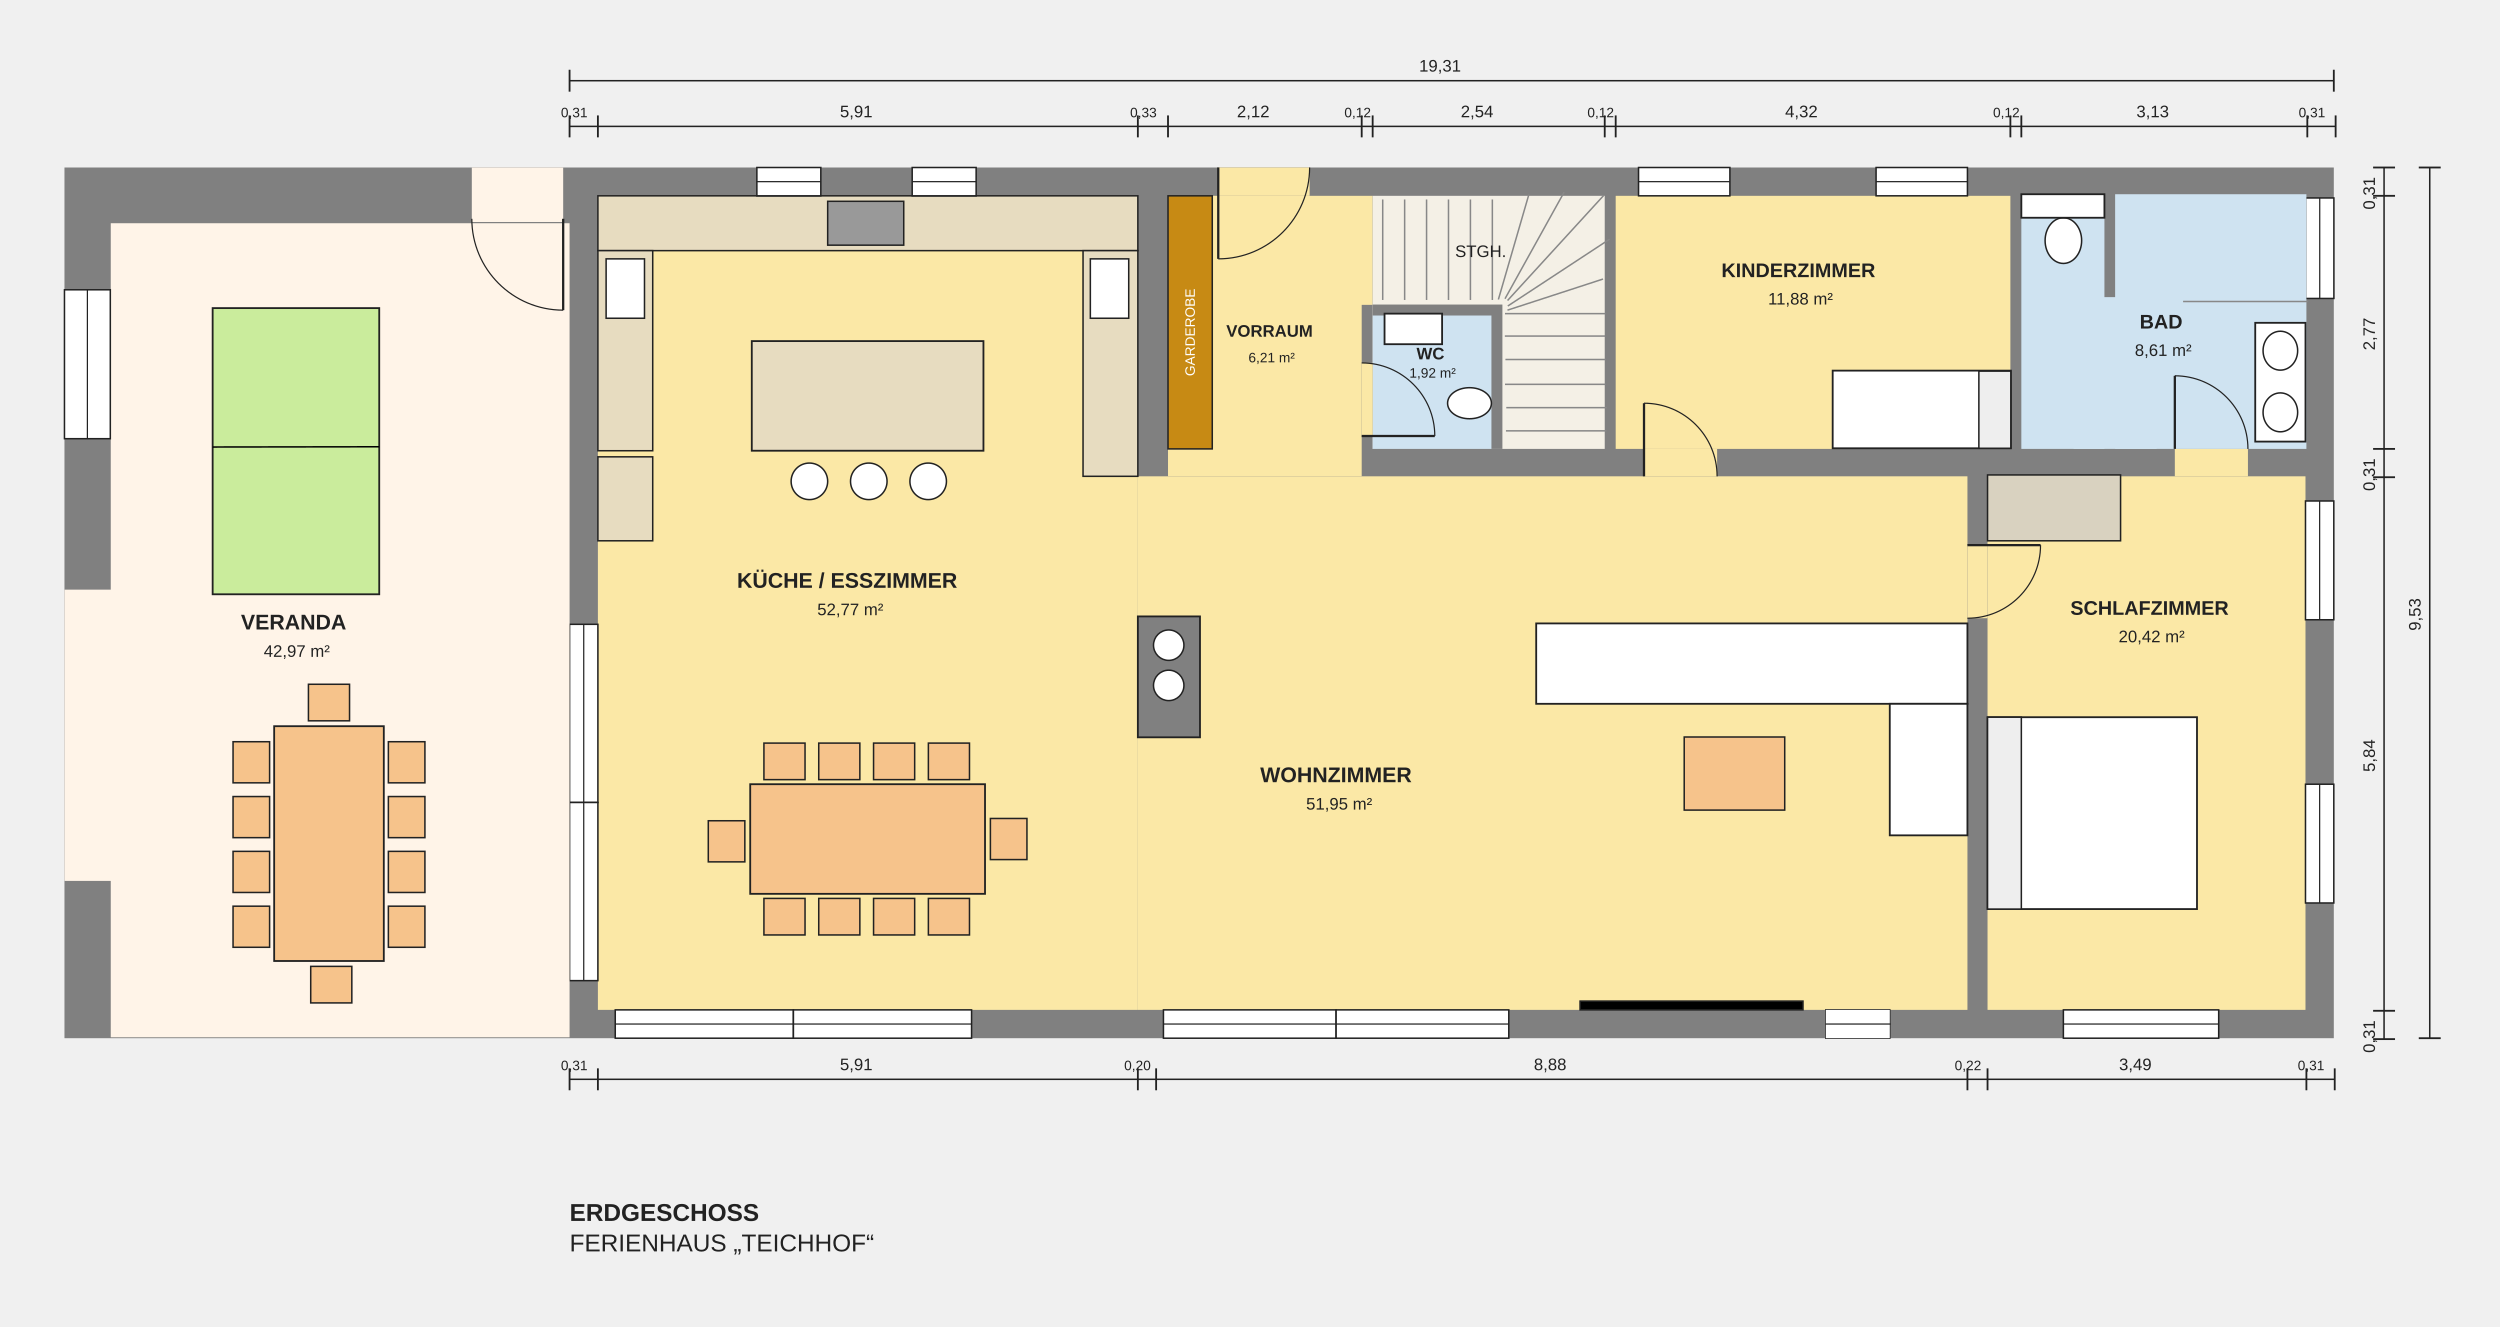
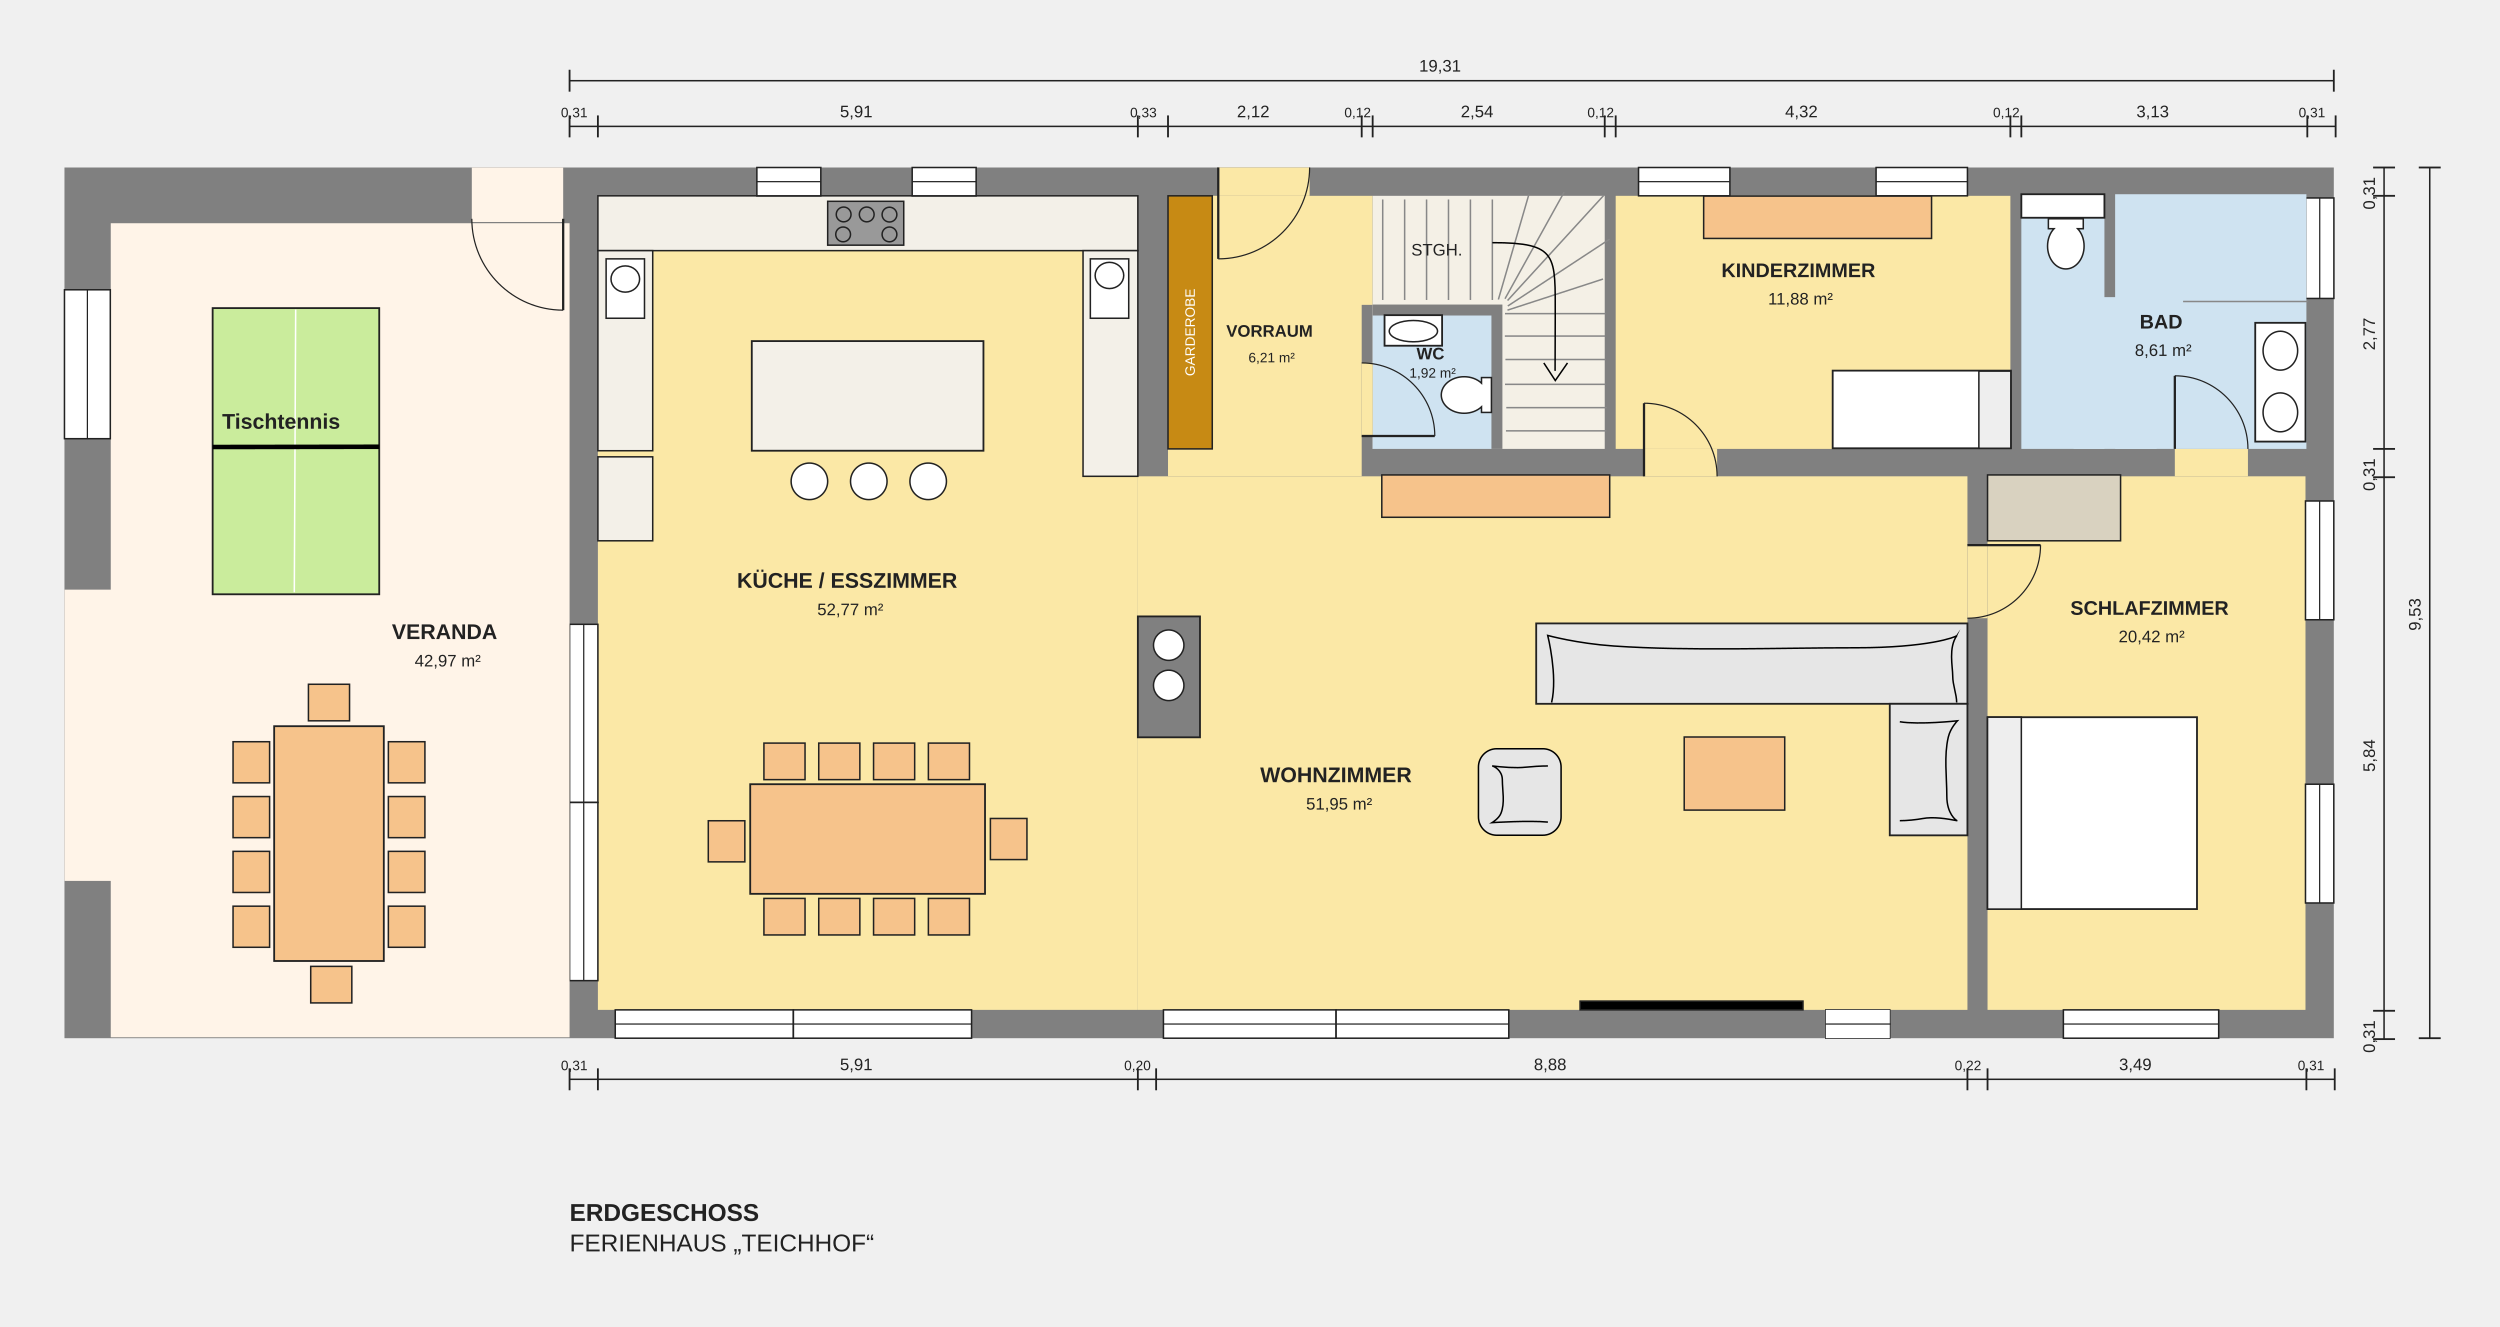
<svg xmlns="http://www.w3.org/2000/svg" width="1641.785" height="871" viewBox="0 0 1641.785 871">
  <g id="Layer_1" data-name="Layer 1">
    <rect x="42.336" y="110" width="1490.31" height="571.8" fill="#808080" />
    <rect x="392.646" y="128.6" width="354.6" height="534.6" fill="#fbe8a6" />
    <polygon points="767.046,128.6 901.446,128.6 901.446,200.2 894.246,200.2 894.246,312.8 767.046,312.8" fill="#fbe8a6" />
    <rect x="901.446" y="128.6" width="152.4" height="166.2" fill="#f4f0e6" />
    <rect x="1061.046" y="128.6" width="259.2" height="166.2" fill="#fbe8a6" />
    <rect x="1327.446" y="128.6" width="54.557" height="166.2" fill="#cfe3f1" />
    <rect x="747.246" y="312.8" width="544.8" height="350.4" fill="#fbe8a6" />
    <rect x="1305.246" y="312.8" width="208.8" height="350.4" fill="#fbe8a6" />
    <rect x="901.446" y="200" width="85.2" height="94.8" fill="#808080" />
    <rect x="901.446" y="207.2" width="78" height="87.6" fill="#cfe3f1" />
    <rect x="747.246" y="404.811" width="40.8" height="79.396" fill="#808080" stroke="#222222" stroke-width="1.2" />
    <line x1="908.046" y1="131" x2="908.046" y2="197" fill="#000000" stroke="#888888" />
    <line x1="922.446" y1="131" x2="922.446" y2="197" fill="#000000" stroke="#888888" />
    <line x1="936.846" y1="131" x2="936.846" y2="197" fill="#000000" stroke="#888888" />
    <line x1="951.246" y1="131" x2="951.246" y2="197" fill="#000000" stroke="#888888" />
    <line x1="965.646" y1="131" x2="965.646" y2="197" fill="#000000" stroke="#888888" />
    <line x1="980.046" y1="131" x2="980.046" y2="197" fill="#000000" stroke="#888888" />
    <line x1="1053.244" y1="128.257" x2="990.024" y2="197.346" fill="#000000" stroke="#888888" />
    <line x1="1057.112" y1="157.024" x2="990.196" y2="200.952" fill="#000000" stroke="#888888" />
    <line x1="1052.729" y1="183.244" x2="989.973" y2="203.681" fill="#000000" stroke="#888888" />
-     <text transform="matrix(1 0 0 1 980.046 168.8)" x="0" y="0" xml:space="preserve" font-family="Arial, sans-serif" font-size="11" fill="#222222" text-anchor="middle">
+     <text transform="matrix(1 0 0 1 951.246 167.813)" x="0" y="0" xml:space="preserve" font-family="Arial, sans-serif" font-size="11" fill="#222222" text-anchor="middle">
      <tspan x="0" y="0">STGH.</tspan>
    </text>
    <rect x="767.046" y="128.6" width="29.066" height="166.2" fill="#c78a14" stroke="#222222" />
    <text transform="matrix(0 -1 1 0 784.646 212)" x="0" y="0" xml:space="preserve" font-family="Arial, sans-serif" font-size="9" fill="#ffffff" text-anchor="middle">
      <tspan x="0" y="0">GARDEROBE</tspan>
    </text>
-     <rect x="392.646" y="128.6" width="354.6" height="36" fill="#e7dcc0" stroke="#222222" />
-     <rect x="392.646" y="164.6" width="36" height="131.4" fill="#e7dcc0" stroke="#222222" />
-     <rect x="711.246" y="164.6" width="36" height="148.2" fill="#e7dcc0" stroke="#222222" />
+     <rect x="392.646" y="128.6" width="354.6" height="36" fill="#f3f0e8" stroke="#222222" />
+     <rect x="392.646" y="164.6" width="36" height="131.4" fill="#f3f0e8" stroke="#222222" />
+     <rect x="711.246" y="164.6" width="36" height="148.2" fill="#f3f0e8" stroke="#222222" />
    <rect x="398.046" y="170" width="25.2" height="39" fill="#ffffff" stroke="#222222" />
    <rect x="716.046" y="170" width="25.2" height="39" fill="#ffffff" stroke="#222222" />
    <rect x="543.546" y="132.2" width="49.949" height="28.8" fill="#999999" stroke="#222222" />
-     <rect x="493.708" y="224" width="152.138" height="72" fill="#e7dcc0" stroke="#222222" stroke-width="1.2" />
+     <rect x="493.708" y="224" width="152.138" height="72" fill="#f3f0e8" stroke="#222222" stroke-width="1.2" />
    <circle cx="531.546" cy="316.1" r="12" fill="#ffffff" stroke="#222222" />
    <circle cx="570.546" cy="316.1" r="12" fill="#ffffff" stroke="#222222" />
    <circle cx="609.546" cy="316.1" r="12" fill="#ffffff" stroke="#222222" />
    <rect x="492.677" y="515" width="154.2" height="72" fill="#f6c38b" stroke="#222222" stroke-width="1.2" />
    <rect x="501.677" y="488" width="27" height="24" fill="#f6c38b" stroke="#222222" />
    <rect x="501.677" y="590" width="27" height="24" fill="#f6c38b" stroke="#222222" />
    <rect x="537.677" y="488" width="27" height="24" fill="#f6c38b" stroke="#222222" />
    <rect x="537.677" y="590" width="27" height="24" fill="#f6c38b" stroke="#222222" />
    <rect x="573.677" y="488" width="27" height="24" fill="#f6c38b" stroke="#222222" />
    <rect x="573.677" y="590" width="27" height="24" fill="#f6c38b" stroke="#222222" />
    <rect x="609.677" y="488" width="27" height="24" fill="#f6c38b" stroke="#222222" />
    <rect x="609.677" y="590" width="27" height="24" fill="#f6c38b" stroke="#222222" />
    <text transform="matrix(1 0 0 1 566.046 386)" x="0" y="0" xml:space="preserve" font-family="Arial, sans-serif" font-size="14" font-weight="600" fill="#222222" text-anchor="middle">
      <tspan x="0" y="0">KÜCHE / ESSZIMMER</tspan>
    </text>
    <text transform="matrix(1 0 0 1 566.046 404)" x="0" y="0" xml:space="preserve" font-family="Arial, sans-serif" font-size="11" fill="#222222" text-anchor="middle">
      <tspan x="0" y="0">52,77 m²</tspan>
    </text>
    <text transform="matrix(1 0 0 1 887.077 513.669)" x="0" y="0" xml:space="preserve" font-family="Arial, sans-serif" font-size="14" font-weight="600" fill="#222222" text-anchor="middle">
      <tspan x="0" y="0">WOHNZIMMER</tspan>
    </text>
    <text transform="matrix(1 0 0 1 887.077 531.669)" x="0" y="0" xml:space="preserve" font-family="Arial, sans-serif" font-size="11" fill="#222222" text-anchor="middle">
      <tspan x="0" y="0">51,95 m²</tspan>
    </text>
-     <rect x="1008.846" y="409.407" width="283.194" height="52.8" fill="#ffffff" stroke="#222222" stroke-width="1.2" />
-     <rect x="1241.04" y="462.207" width="51" height="86.377" fill="#ffffff" stroke="#222222" stroke-width="1.2" />
+     <rect x="1008.846" y="409.407" width="283.194" height="52.8" fill="#e6e6e6" stroke="#222222" stroke-width="1.2" />
+     <rect x="1241.04" y="462.207" width="51" height="86.377" fill="#e6e6e6" stroke="#222222" stroke-width="1.2" />
    <rect x="1106.046" y="484" width="66" height="48" fill="#f6c38b" stroke="#222222" />
    <rect x="1037.646" y="657.433" width="146.4" height="5.767" fill="#000000" stroke="#222222" />
    <rect x="1305.246" y="311.9" width="87.362" height="43.247" fill="#d9d2c0" stroke="#222222" />
    <text transform="matrix(1 0 0 1 1190.046 182)" x="0" y="0" xml:space="preserve" font-family="Arial, sans-serif" font-size="13" font-weight="600" fill="#222222" text-anchor="middle">
      <tspan x="0" y="0">KINDERZIMMER</tspan>
    </text>
    <text transform="matrix(1 0 0 1 1190.046 200)" x="0" y="0" xml:space="preserve" font-family="Arial, sans-serif" font-size="11" fill="#222222" text-anchor="middle">
      <tspan x="0" y="0">11,88 m²</tspan>
    </text>
    <rect x="1203.546" y="243.395" width="117" height="51" fill="#ffffff" stroke="#222222" stroke-width="1.2" />
    <rect x="1299.546" y="243.726" width="21" height="50.669" fill="#eeeeee" stroke="#222222" />
-     <ellipse cx="1355.046" cy="158" rx="12" ry="15" fill="#ffffff" stroke="#222222" />
    <text transform="matrix(1 0 0 1 841.354 221.133)" x="0" y="0" xml:space="preserve" font-family="Arial, sans-serif" font-size="11" font-weight="600" fill="#222222" text-anchor="middle">
      <tspan x="0" y="0">VORRAUM</tspan>
    </text>
    <text transform="matrix(1 0 0 1 841.354 237.933)" x="0" y="0" xml:space="preserve" font-family="Arial, sans-serif" font-size="9" fill="#222222" text-anchor="middle">
      <tspan x="0" y="0">6,21 m²</tspan>
    </text>
    <text transform="matrix(1 0 0 1 947.046 236)" x="0" y="0" xml:space="preserve" font-family="Arial, sans-serif" font-size="11" font-weight="600" fill="#222222" text-anchor="middle">
      <tspan x="0" y="0">WC</tspan>
    </text>
    <text transform="matrix(1 0 0 1 947.046 248)" x="0" y="0" xml:space="preserve" font-family="Arial, sans-serif" font-size="9" fill="#222222" text-anchor="middle">
      <tspan x="0" y="0">1,92 m²</tspan>
    </text>
-     <ellipse cx="965.046" cy="264.8" rx="14.4" ry="10.2" fill="#ffffff" stroke="#222222" />
    <text transform="matrix(1 0 0 1 1420.651 403.769)" x="0" y="0" xml:space="preserve" font-family="Arial, sans-serif" font-size="13" font-weight="600" fill="#222222" text-anchor="middle">
      <tspan x="0" y="0">SCHLAFZIMMER</tspan>
    </text>
    <text transform="matrix(1 0 0 1 1420.651 421.769)" x="0" y="0" xml:space="preserve" font-family="Arial, sans-serif" font-size="11" fill="#222222" text-anchor="middle">
      <tspan x="0" y="0">20,42 m²</tspan>
    </text>
    <rect x="1305.246" y="471" width="137.547" height="126" fill="#ffffff" stroke="#222222" stroke-width="1.2" />
    <rect x="1305.246" y="471" width="22.2" height="126" fill="#eeeeee" stroke="#222222" />
    <rect x="497.046" y="110" width="42" height="18.6" fill="#ffffff" stroke="#222222" />
    <line x1="497.046" y1="119.3" x2="539.046" y2="119.3" fill="#000000" stroke="#222222" stroke-width="0.8" />
    <rect x="599.046" y="110" width="42" height="18.6" fill="#ffffff" stroke="#222222" />
    <line x1="599.046" y1="119.3" x2="641.046" y2="119.3" fill="#000000" stroke="#222222" stroke-width="0.8" />
    <rect x="1076.046" y="110" width="60" height="18.6" fill="#ffffff" stroke="#222222" />
    <line x1="1076.046" y1="119.3" x2="1136.046" y2="119.3" fill="#000000" stroke="#222222" stroke-width="0.8" />
    <rect x="1232.046" y="110" width="60" height="18.6" fill="#ffffff" stroke="#222222" />
    <line x1="1232.046" y1="119.3" x2="1292.046" y2="119.3" fill="#000000" stroke="#222222" stroke-width="0.8" />
    <rect x="374.046" y="410" width="18.6" height="117" fill="#ffffff" stroke="#222222" />
    <line x1="383.346" y1="410" x2="383.346" y2="527" fill="#000000" stroke="#222222" stroke-width="0.8" />
    <rect x="374.046" y="527" width="18.6" height="117" fill="#ffffff" stroke="#222222" />
    <line x1="383.346" y1="527" x2="383.346" y2="644" fill="#000000" stroke="#222222" stroke-width="0.8" />
    <rect x="404.046" y="663.2" width="117" height="18.6" fill="#ffffff" stroke="#222222" />
    <line x1="404.046" y1="672.5" x2="521.046" y2="672.5" fill="#000000" stroke="#222222" stroke-width="0.8" />
    <rect x="521.046" y="663.2" width="117" height="18.6" fill="#ffffff" stroke="#222222" />
    <line x1="521.046" y1="672.5" x2="638.046" y2="672.5" fill="#000000" stroke="#222222" stroke-width="0.8" />
    <rect x="764.046" y="663.2" width="113.4" height="18.6" fill="#ffffff" stroke="#222222" />
    <line x1="764.046" y1="672.5" x2="877.446" y2="672.5" fill="#000000" stroke="#222222" stroke-width="0.8" />
    <rect x="877.446" y="663.2" width="113.4" height="18.6" fill="#ffffff" stroke="#222222" />
    <line x1="877.446" y1="672.5" x2="990.846" y2="672.5" fill="#000000" stroke="#222222" stroke-width="0.8" />
    <rect x="1514.046" y="329" width="18.6" height="78" fill="#ffffff" stroke="#222222" />
    <line x1="1523.346" y1="329" x2="1523.346" y2="407" fill="#000000" stroke="#222222" stroke-width="0.8" />
    <rect x="1514.046" y="515" width="18.6" height="78" fill="#ffffff" stroke="#222222" />
    <line x1="1523.346" y1="515" x2="1523.346" y2="593" fill="#000000" stroke="#222222" stroke-width="0.8" />
    <rect x="1355.046" y="663.2" width="102" height="18.6" fill="#ffffff" stroke="#222222" />
    <line x1="1355.046" y1="672.5" x2="1457.046" y2="672.5" fill="#000000" stroke="#222222" stroke-width="0.8" />
    <rect x="1199.046" y="663.2" width="42" height="18.6" fill="#ffffff" stroke="#222222" />
    <line x1="1199.046" y1="672.5" x2="1241.046" y2="672.5" fill="#000000" stroke="#222222" stroke-width="0.8" />
    <rect x="800.046" y="110" width="60" height="18.6" fill="#fbe8a6" />
    <line x1="800.046" y1="110" x2="800.046" y2="170" fill="#000000" stroke="#222222" stroke-width="1.5" />
    <path d="M860.046 110 C860.046 143.137 833.183 170 800.046 170" fill="none" stroke="#222222" stroke-width="0.8" />
    <rect x="1079.646" y="294.8" width="48" height="18" fill="#fbe8a6" />
    <line x1="1079.646" y1="312.8" x2="1079.646" y2="264.8" fill="#000000" stroke="#222222" stroke-width="1.5" />
    <path d="M1127.646 312.8 C1127.646 286.29 1106.156 264.8 1079.646 264.8" fill="none" stroke="#222222" stroke-width="0.8" />
    <rect x="1428.246" y="294.8" width="48" height="18" fill="#fbe8a6" />
    <rect x="894.246" y="238.331" width="7.2" height="48" fill="#fbe8a6" />
    <line x1="894.246" y1="286.331" x2="942.246" y2="286.331" fill="#000000" stroke="#222222" stroke-width="1.5" />
    <path d="M894.246 238.331 C920.756 238.331 942.246 259.821 942.246 286.331" fill="none" stroke="#222222" stroke-width="0.8" />
    <rect x="1292.046" y="358" width="13.2" height="48" fill="#fbe8a6" />
    <line x1="1292.046" y1="358" x2="1340.046" y2="358" fill="#000000" stroke="#222222" stroke-width="1.5" />
    <path d="M1292.046 406 C1318.556 406 1340.046 384.51 1340.046 358" fill="none" stroke="#222222" stroke-width="0.8" />
    <rect x="1199.046" y="663.2" width="42" height="18.6" fill="#ffffff" />
    <line x1="374.046" y1="83" x2="1533.846" y2="83" fill="#000000" stroke="#222222" />
    <line x1="374.046" y1="75.8" x2="374.046" y2="90.2" fill="#000000" stroke="#222222" stroke-width="1.2" />
    <line x1="392.646" y1="75.8" x2="392.646" y2="90.2" fill="#000000" stroke="#222222" stroke-width="1.2" />
    <line x1="747.246" y1="75.8" x2="747.246" y2="90.2" fill="#000000" stroke="#222222" stroke-width="1.2" />
    <line x1="767.046" y1="75.8" x2="767.046" y2="90.2" fill="#000000" stroke="#222222" stroke-width="1.2" />
    <line x1="894.246" y1="75.8" x2="894.246" y2="90.2" fill="#000000" stroke="#222222" stroke-width="1.2" />
    <line x1="901.446" y1="75.8" x2="901.446" y2="90.2" fill="#000000" stroke="#222222" stroke-width="1.2" />
    <line x1="1053.846" y1="75.8" x2="1053.846" y2="90.2" fill="#000000" stroke="#222222" stroke-width="1.2" />
    <line x1="1061.046" y1="75.8" x2="1061.046" y2="90.2" fill="#000000" stroke="#222222" stroke-width="1.2" />
    <line x1="1320.246" y1="75.8" x2="1320.246" y2="90.2" fill="#000000" stroke="#222222" stroke-width="1.2" />
    <line x1="1327.446" y1="75.8" x2="1327.446" y2="90.2" fill="#000000" stroke="#222222" stroke-width="1.2" />
    <line x1="1515.246" y1="75.8" x2="1515.246" y2="90.2" fill="#000000" stroke="#222222" stroke-width="1.2" />
    <line x1="1533.846" y1="75.8" x2="1533.846" y2="90.2" fill="#000000" stroke="#222222" stroke-width="1.2" />
    <text transform="matrix(1 0 0 1 383.346 77)" x="0" y="0" xml:space="preserve" font-family="Arial, sans-serif" font-size="9" fill="#222222" text-anchor="middle">
      <tspan x="0" y="0">0,31</tspan>
    </text>
    <text transform="matrix(1 0 0 1 569.946 77)" x="0" y="0" xml:space="preserve" font-family="Arial, sans-serif" font-size="11" fill="#222222" text-anchor="middle">
      <tspan x="0" y="0">5,91</tspan>
    </text>
    <text transform="matrix(1 0 0 1 757.146 77)" x="0" y="0" xml:space="preserve" font-family="Arial, sans-serif" font-size="9" fill="#222222" text-anchor="middle">
      <tspan x="0" y="0">0,33</tspan>
    </text>
    <text transform="matrix(1 0 0 1 830.646 77)" x="0" y="0" xml:space="preserve" font-family="Arial, sans-serif" font-size="11" fill="#222222" text-anchor="middle">
      <tspan x="0" y="0">2,12</tspan>
    </text>
    <text transform="matrix(1 0 0 1 897.846 77)" x="0" y="0" xml:space="preserve" font-family="Arial, sans-serif" font-size="9" fill="#222222" text-anchor="middle">
      <tspan x="0" y="0">0,12</tspan>
    </text>
    <text transform="matrix(1 0 0 1 977.646 77)" x="0" y="0" xml:space="preserve" font-family="Arial, sans-serif" font-size="11" fill="#222222" text-anchor="middle">
      <tspan x="0" y="0">2,54</tspan>
    </text>
    <text transform="matrix(1 0 0 1 1057.446 77)" x="0" y="0" xml:space="preserve" font-family="Arial, sans-serif" font-size="9" fill="#222222" text-anchor="middle">
      <tspan x="0" y="0">0,12</tspan>
    </text>
    <text transform="matrix(1 0 0 1 1190.646 77)" x="0" y="0" xml:space="preserve" font-family="Arial, sans-serif" font-size="11" fill="#222222" text-anchor="middle">
      <tspan x="0" y="0">4,32</tspan>
    </text>
    <text transform="matrix(1 0 0 1 1323.846 77)" x="0" y="0" xml:space="preserve" font-family="Arial, sans-serif" font-size="9" fill="#222222" text-anchor="middle">
      <tspan x="0" y="0">0,12</tspan>
    </text>
    <text transform="matrix(1 0 0 1 1421.346 77)" x="0" y="0" xml:space="preserve" font-family="Arial, sans-serif" font-size="11" fill="#222222" text-anchor="middle">
      <tspan x="0" y="0">3,13</tspan>
    </text>
    <text transform="matrix(1 0 0 1 1524.546 77)" x="0" y="0" xml:space="preserve" font-family="Arial, sans-serif" font-size="9" fill="#222222" text-anchor="middle">
      <tspan x="0" y="0">0,31</tspan>
    </text>
    <line x1="374.046" y1="708.8" x2="1533.246" y2="708.8" fill="#000000" stroke="#222222" />
    <line x1="374.046" y1="701.6" x2="374.046" y2="716" fill="#000000" stroke="#222222" stroke-width="1.2" />
    <line x1="392.646" y1="701.6" x2="392.646" y2="716" fill="#000000" stroke="#222222" stroke-width="1.2" />
    <line x1="747.246" y1="701.6" x2="747.246" y2="716" fill="#000000" stroke="#222222" stroke-width="1.2" />
    <line x1="759.246" y1="701.6" x2="759.246" y2="716" fill="#000000" stroke="#222222" stroke-width="1.2" />
    <line x1="1292.046" y1="701.6" x2="1292.046" y2="716" fill="#000000" stroke="#222222" stroke-width="1.2" />
    <line x1="1305.246" y1="701.6" x2="1305.246" y2="716" fill="#000000" stroke="#222222" stroke-width="1.2" />
    <line x1="1514.646" y1="701.6" x2="1514.646" y2="716" fill="#000000" stroke="#222222" stroke-width="1.2" />
    <line x1="1533.246" y1="701.6" x2="1533.246" y2="716" fill="#000000" stroke="#222222" stroke-width="1.2" />
    <text transform="matrix(1 0 0 1 383.346 702.8)" x="0" y="0" xml:space="preserve" font-family="Arial, sans-serif" font-size="9" fill="#222222" text-anchor="middle">
      <tspan x="0" y="0">0,31</tspan>
    </text>
    <text transform="matrix(1 0 0 1 569.946 702.8)" x="0" y="0" xml:space="preserve" font-family="Arial, sans-serif" font-size="11" fill="#222222" text-anchor="middle">
      <tspan x="0" y="0">5,91</tspan>
    </text>
    <text transform="matrix(1 0 0 1 753.246 702.8)" x="0" y="0" xml:space="preserve" font-family="Arial, sans-serif" font-size="9" fill="#222222" text-anchor="middle">
      <tspan x="0" y="0">0,20</tspan>
    </text>
    <text transform="matrix(1 0 0 1 1025.646 702.8)" x="0" y="0" xml:space="preserve" font-family="Arial, sans-serif" font-size="11" fill="#222222" text-anchor="middle">
      <tspan x="0" y="0">8,88</tspan>
    </text>
    <text transform="matrix(1 0 0 1 1298.646 702.8)" x="0" y="0" xml:space="preserve" font-family="Arial, sans-serif" font-size="9" fill="#222222" text-anchor="middle">
      <tspan x="0" y="0">0,22</tspan>
    </text>
    <text transform="matrix(1 0 0 1 1409.946 702.8)" x="0" y="0" xml:space="preserve" font-family="Arial, sans-serif" font-size="11" fill="#222222" text-anchor="middle">
      <tspan x="0" y="0">3,49</tspan>
    </text>
    <text transform="matrix(1 0 0 1 1523.946 702.8)" x="0" y="0" xml:space="preserve" font-family="Arial, sans-serif" font-size="9" fill="#222222" text-anchor="middle">
      <tspan x="0" y="0">0,31</tspan>
    </text>
    <line x1="374.046" y1="53" x2="1532.646" y2="53" fill="#000000" stroke="#222222" />
    <line x1="374.046" y1="45.8" x2="374.046" y2="60.2" fill="#000000" stroke="#222222" stroke-width="1.2" />
    <line x1="1532.646" y1="45.8" x2="1532.646" y2="60.2" fill="#000000" stroke="#222222" stroke-width="1.2" />
    <text transform="matrix(1 0 0 1 953.346 47)" x="0" y="0" xml:space="preserve" font-family="Arial, sans-serif" font-size="11" fill="#222222" text-anchor="middle">
      <tspan x="0" y="0">19,31</tspan>
    </text>
    <line x1="1565.646" y1="110" x2="1565.646" y2="682.4" fill="#000000" stroke="#222222" />
    <line x1="1558.446" y1="110" x2="1572.846" y2="110" fill="#000000" stroke="#222222" stroke-width="1.2" />
    <line x1="1558.446" y1="128.6" x2="1572.846" y2="128.6" fill="#000000" stroke="#222222" stroke-width="1.2" />
    <line x1="1558.446" y1="294.8" x2="1572.846" y2="294.8" fill="#000000" stroke="#222222" stroke-width="1.2" />
    <line x1="1558.446" y1="313.4" x2="1572.846" y2="313.4" fill="#000000" stroke="#222222" stroke-width="1.2" />
    <line x1="1558.446" y1="663.8" x2="1572.846" y2="663.8" fill="#000000" stroke="#222222" stroke-width="1.2" />
    <line x1="1558.446" y1="682.4" x2="1572.846" y2="682.4" fill="#000000" stroke="#222222" stroke-width="1.2" />
    <text transform="matrix(0 -1 1 0 1559.646 119.3)" x="0" y="0" xml:space="preserve" font-family="Arial, sans-serif" font-size="11" fill="#222222" text-anchor="middle">
      <tspan x="0" y="0">0,31</tspan>
    </text>
    <text transform="matrix(0 -1 1 0 1559.646 211.7)" x="0" y="0" xml:space="preserve" font-family="Arial, sans-serif" font-size="11" fill="#222222" text-anchor="middle">
      <tspan x="0" y="0">2,77</tspan>
    </text>
    <text transform="matrix(0 -1 1 0 1559.646 304.1)" x="0" y="0" xml:space="preserve" font-family="Arial, sans-serif" font-size="11" fill="#222222" text-anchor="middle">
      <tspan x="0" y="0">0,31</tspan>
    </text>
    <text transform="matrix(0 -1 1 0 1559.646 488.6)" x="0" y="0" xml:space="preserve" font-family="Arial, sans-serif" font-size="11" fill="#222222" text-anchor="middle">
      <tspan x="0" y="0">5,84</tspan>
    </text>
    <text transform="matrix(0 -1 1 0 1559.646 673.1)" x="0" y="0" xml:space="preserve" font-family="Arial, sans-serif" font-size="11" fill="#222222" text-anchor="middle">
      <tspan x="0" y="0">0,31</tspan>
    </text>
    <line x1="1595.646" y1="110" x2="1595.646" y2="681.8" fill="#000000" stroke="#222222" />
    <line x1="1588.446" y1="110" x2="1602.846" y2="110" fill="#000000" stroke="#222222" stroke-width="1.2" />
    <line x1="1588.446" y1="681.8" x2="1602.846" y2="681.8" fill="#000000" stroke="#222222" stroke-width="1.2" />
    <text transform="matrix(0 -1 1 0 1589.646 395.9)" x="0" y="0" xml:space="preserve" font-family="Arial, sans-serif" font-size="11" fill="#222222" text-anchor="middle">
      <tspan x="0" y="0">9,53</tspan>
    </text>
    <text transform="matrix(1 0 0 1 374.046 801.8)" x="0" y="0" xml:space="preserve" font-family="Arial, sans-serif" font-size="16" font-weight="bold" fill="#222222">
      <tspan x="0" y="0">ERDGESCHOSS</tspan>
    </text>
    <text transform="matrix(1 0 0 1 374.046 821.8)" x="0" y="0" xml:space="preserve" font-family="Arial, sans-serif" font-size="16" fill="#222222">
      <tspan x="0" y="0">FERIENHAUS „TEICHHOF“</tspan>
    </text>
    <line x1="1198.846" y1="672.5" x2="1241.599" y2="672.5" fill="#000000" stroke="#222222" stroke-width="0.8" />
    <rect x="1514.105" y="130" width="18.6" height="66" fill="#ffffff" stroke="#222222" />
    <line x1="1523.405" y1="130" x2="1523.405" y2="196" fill="#000000" stroke="#222222" stroke-width="0.8" />
    <rect x="1327.446" y="127.551" width="54.557" height="15.449" fill="#ffffff" stroke="#222222" stroke-width="1.2" />
    <rect x="1361.755" y="195.131" width="54.557" height="99.669" fill="#cfe3f1" />
    <rect x="1389.034" y="127.551" width="125.612" height="167.249" fill="#cfe3f1" />
    <text transform="matrix(1 0 0 1 1428.246 215.76)" x="0" y="0" xml:space="preserve" font-family="Arial, sans-serif" font-size="13" font-weight="600" fill="#222222" text-anchor="middle">
      <tspan x="0" y="0">BAD</tspan>
    </text>
    <text transform="matrix(1 0 0 1 1428.246 233.76)" x="0" y="0" xml:space="preserve" font-family="Arial, sans-serif" font-size="11" fill="#222222" text-anchor="middle">
      <tspan x="0" y="0">8,61 m²</tspan>
    </text>
    <rect x="1481.046" y="212" width="33" height="78" fill="#ffffff" stroke="#222222" stroke-width="1.2" />
    <path d="M1476.246 294.8 C1476.246 268.29 1454.756 246.8 1428.246 246.8" fill="none" stroke="#222222" stroke-width="0.8" />
    <line x1="1428.246" y1="294.8" x2="1428.246" y2="246.8" fill="#000000" stroke="#222222" stroke-width="1.5" />
-     <rect x="909.246" y="205.966" width="37.8" height="20.076" fill="#ffffff" stroke="#222222" stroke-width="1.2" />
+     <rect x="909.246" y="206.966" width="37.8" height="20.076" fill="#ffffff" stroke="#222222" stroke-width="1.2" />
    <rect x="465.146" y="539" width="24" height="27" fill="#f6c38b" stroke="#222222" />
    <rect x="650.409" y="537.5" width="24" height="27" fill="#f6c38b" stroke="#222222" />
-     <rect x="392.646" y="300.007" width="36" height="55.14" fill="#e7dcc0" stroke="#222222" />
+     <rect x="392.646" y="300.007" width="36" height="55.14" fill="#f3f0e8" stroke="#222222" />
    <line x1="1054.351" y1="205.966" x2="988.351" y2="205.966" fill="#000000" stroke="#888888" />
    <line x1="1027.186" y1="126.192" x2="988.351" y2="196.187" fill="#000000" stroke="#888888" />
    <line x1="1004.038" y1="127.682" x2="984.003" y2="196.691" fill="#000000" stroke="#888888" />
    <line x1="1054.244" y1="220.7" x2="988.244" y2="220.7" fill="#000000" stroke="#888888" />
    <line x1="1054.634" y1="236.091" x2="988.634" y2="236.091" fill="#000000" stroke="#888888" />
    <line x1="1054.351" y1="252.4" x2="988.351" y2="252.4" fill="#000000" stroke="#888888" />
    <line x1="1055.196" y1="267.707" x2="989.196" y2="267.707" fill="#000000" stroke="#888888" />
    <line x1="1054.973" y1="282.946" x2="988.973" y2="282.946" fill="#000000" stroke="#888888" />
    <line x1="1515.788" y1="198" x2="1433.664" y2="198" fill="#000000" stroke="#888888" />
    <circle cx="767.51" cy="450.111" r="9.989" fill="#ffffff" stroke="#222222" />
    <circle cx="767.51" cy="423.699" r="9.989" fill="#ffffff" stroke="#222222" />
    <ellipse cx="1497.546" cy="230.3" rx="11.358" ry="12.775" fill="#ffffff" stroke="#222222" />
    <ellipse cx="1497.546" cy="270.8" rx="11.358" ry="12.775" fill="#ffffff" stroke="#222222" />
    <rect x="72.737" y="146.6" width="301.309" height="534.6" fill="#fff4e8" />
    <rect x="309.846" y="110" width="60" height="35.793" fill="#fff4e8" />
    <line x1="369.846" y1="143.681" x2="369.846" y2="203.681" fill="#000000" stroke="#222222" stroke-width="1.5" />
    <path d="M309.846 143.681 C309.846 176.818 336.709 203.681 369.846 203.681" fill="none" stroke="#222222" stroke-width="0.8" />
    <rect x="42.336" y="190.3" width="30.11" height="97.8" fill="#ffffff" stroke="#222222" />
    <line x1="57.391" y1="190.3" x2="57.391" y2="288.1" fill="#000000" stroke="#222222" stroke-width="0.8" />
    <rect x="42.336" y="387.23" width="32.401" height="191.276" fill="#fff4e8" />
    <rect x="180.049" y="476.9" width="72" height="154.2" fill="#f6c38b" stroke="#222222" stroke-width="1.2" />
    <rect x="153.049" y="595.1" width="24" height="27" fill="#f6c38b" stroke="#222222" />
    <rect x="255.049" y="595.1" width="24" height="27" fill="#f6c38b" stroke="#222222" />
    <rect x="153.049" y="559.1" width="24" height="27" fill="#f6c38b" stroke="#222222" />
    <rect x="255.049" y="559.1" width="24" height="27" fill="#f6c38b" stroke="#222222" />
    <rect x="153.049" y="523.1" width="24" height="27" fill="#f6c38b" stroke="#222222" />
    <rect x="255.049" y="523.1" width="24" height="27" fill="#f6c38b" stroke="#222222" />
    <rect x="153.049" y="487.1" width="24" height="27" fill="#f6c38b" stroke="#222222" />
    <rect x="255.049" y="487.1" width="24" height="27" fill="#f6c38b" stroke="#222222" />
    <rect x="204.049" y="634.631" width="27" height="24" fill="#f6c38b" stroke="#222222" />
    <rect x="202.549" y="449.369" width="27" height="24" fill="#f6c38b" stroke="#222222" />
    <rect x="139.648" y="202.331" width="109.401" height="187.944" fill="#caec9c" stroke="#222222" stroke-width="1.2" />
    <line x1="139.648" y1="293.558" x2="249.049" y2="293.395" fill="#caec9c" />
-     <line x1="139.648" y1="293.558" x2="249.049" y2="293.395" fill="#caec9c" stroke="#000000" stroke-miterlimit="10" />
-     <text transform="matrix(1 0 0 1 202.549 413.357)" x="0" y="0" xml:space="preserve" font-family="Arial, sans-serif" font-size="14" font-weight="600" fill="#222222" text-anchor="middle">
+     <text transform="matrix(1 0 0 1 301.669 419.674)" x="0" y="0" xml:space="preserve" font-family="Arial, sans-serif" font-size="14" font-weight="600" fill="#222222" text-anchor="middle">
      <tspan x="0" y="0">VERANDA</tspan>
    </text>
-     <text transform="matrix(1 0 0 1 202.549 431.357)" x="0" y="0" xml:space="preserve" font-family="Arial, sans-serif" font-size="11" fill="#222222" text-anchor="middle">
+     <text transform="matrix(1 0 0 1 301.669 437.674)" x="0" y="0" xml:space="preserve" font-family="Arial, sans-serif" font-size="11" fill="#222222" text-anchor="middle">
      <tspan x="0" y="0">42,97 m²</tspan>
    </text>
+     <path d="M980.046 159.362 C1023.654 159.362 1021.244 167.815 1021.351 208.228 C1021.364 213.108 1021.244 243.575 1021.244 243.575" fill="none" stroke="#000000" stroke-miterlimit="10" />
+     <polyline points="1013.845,238.354 1021.381,249.907 1029.394,238.354" fill="none" stroke="#000000" stroke-miterlimit="10" />
+     <path d="M961.509 271.4 C953.224 271.4 946.509 266.027 946.509 259.4 C946.509 252.773 953.224 247.4 961.509 247.4 C966.078 247.4 970.171 249.035 972.922 251.613 L972.922 247.941 L979.446 247.941 L979.446 270.859 L972.922 270.859 L972.922 267.187 C970.171 269.765 966.078 271.4 961.509 271.4 Z" fill="#ffffff" stroke="#222222" />
+     <path d="M1368.657 161.618 C1368.657 169.903 1363.285 176.618 1356.657 176.618 C1350.03 176.618 1344.657 169.903 1344.657 161.618 C1344.657 157.049 1346.292 152.956 1348.87 150.205 L1345.198 150.205 L1345.198 143.681 L1368.116 143.681 L1368.116 150.205 L1364.444 150.205 C1367.022 152.956 1368.657 157.049 1368.657 161.618 Z" fill="#ffffff" stroke="#222222" />
+     <ellipse cx="928.19" cy="217.468" rx="15.857" ry="6.997" fill="#ffffff" stroke="#222222" />
+     <path d="M1018.952 461.369 C1023.104 443.891 1016.412 417.313 1016.412 417.313 C1016.412 417.313 1035.72 422.611 1059.799 424.247 C1110.299 427.677 1167.588 425.4 1219.046 425.4 C1265.778 425.4 1284.647 418.446 1285.13 417.313 C1279.434 425.383 1282.379 437.756 1282.379 443.891 C1282.379 449.965 1284.968 455.911 1284.968 461.369 L1284.968 461.369" fill="none" stroke="#000000" stroke-miterlimit="10" />
+     <path d="M1247.635 473.989 C1260.359 476.082 1285.445 473.369 1285.445 473.369 C1285.445 473.369 1280.898 478.084 1279.494 483.966 C1276.55 496.3 1278.505 510.292 1278.505 522.86 C1278.505 534.274 1284.472 538.882 1285.445 539 C1278.519 537.609 1269.48 536.259 1262.635 537.549 C1258.508 538.326 1252.319 538.96 1247.635 538.96 L1247.635 538.96" fill="none" stroke="#000000" stroke-miterlimit="10" />
+     <rect x="907.446" y="311.9" width="149.666" height="27.809" fill="#f6c38b" stroke="#222222" />
+     <rect x="1118.814" y="128.776" width="149.665" height="27.809" fill="#f6c38b" stroke="#222222" />
+     <ellipse cx="728.583" cy="180.889" rx="9.391" ry="8.611" fill="#ffffff" stroke="#222222" />
+     <ellipse cx="410.646" cy="183.244" rx="9.391" ry="8.611" fill="#ffffff" stroke="#222222" />
+     <circle cx="554.032" cy="140.826" r="4.855" fill="none" stroke="#222222" />
+     <circle cx="584.129" cy="140.934" r="4.855" fill="none" stroke="#222222" />
+     <circle cx="584.129" cy="153.934" r="4.855" fill="none" stroke="#222222" />
+     <circle cx="553.692" cy="153.934" r="4.855" fill="none" stroke="#222222" />
+     <circle cx="569.192" cy="140.826" r="4.855" fill="none" stroke="#222222" />
+     <line x1="194.185" y1="203.325" x2="193.271" y2="388.967" fill="#caec9c" stroke="#ffffff" stroke-miterlimit="10" />
+     <line x1="139.648" y1="293.558" x2="249.049" y2="293.395" fill="#caec9c" stroke="#000000" stroke-width="3" stroke-miterlimit="10" />
+     <text transform="matrix(1 0 0 1 194.348 281.569)" x="0" y="0" xml:space="preserve" font-family="Arial, sans-serif" font-size="14" font-weight="600" fill="#222222" text-anchor="middle">
+       <tspan x="0" y="0">Tischtennis</tspan>
+     </text>
+     <path d="M982.922 491.711 L1013.186 491.711 C1019.813 491.711 1025.186 497.084 1025.186 503.711 L1025.186 536.506 C1025.186 543.133 1019.813 548.506 1013.186 548.506 L982.922 548.506 C976.295 548.506 970.922 543.133 970.922 536.506 L970.922 503.711 C970.922 497.084 976.295 491.711 982.922 491.711 Z" fill="#e6e6e6" stroke="#000000" stroke-miterlimit="10" />
+     <path d="M1016.535 539.881 C1004.2 538.693 979.883 540.233 979.883 540.233 C979.883 540.233 984.291 537.557 985.651 534.221 C988.505 527.224 986.611 519.286 986.611 512.156 C986.611 505.681 980.826 503.067 979.883 503 C986.597 503.789 995.359 504.555 1001.994 503.823 C1005.995 503.382 1011.994 503.022 1016.535 503.022 L1016.535 503.022" fill="none" stroke="#000000" stroke-miterlimit="10" />
  </g>
</svg>
